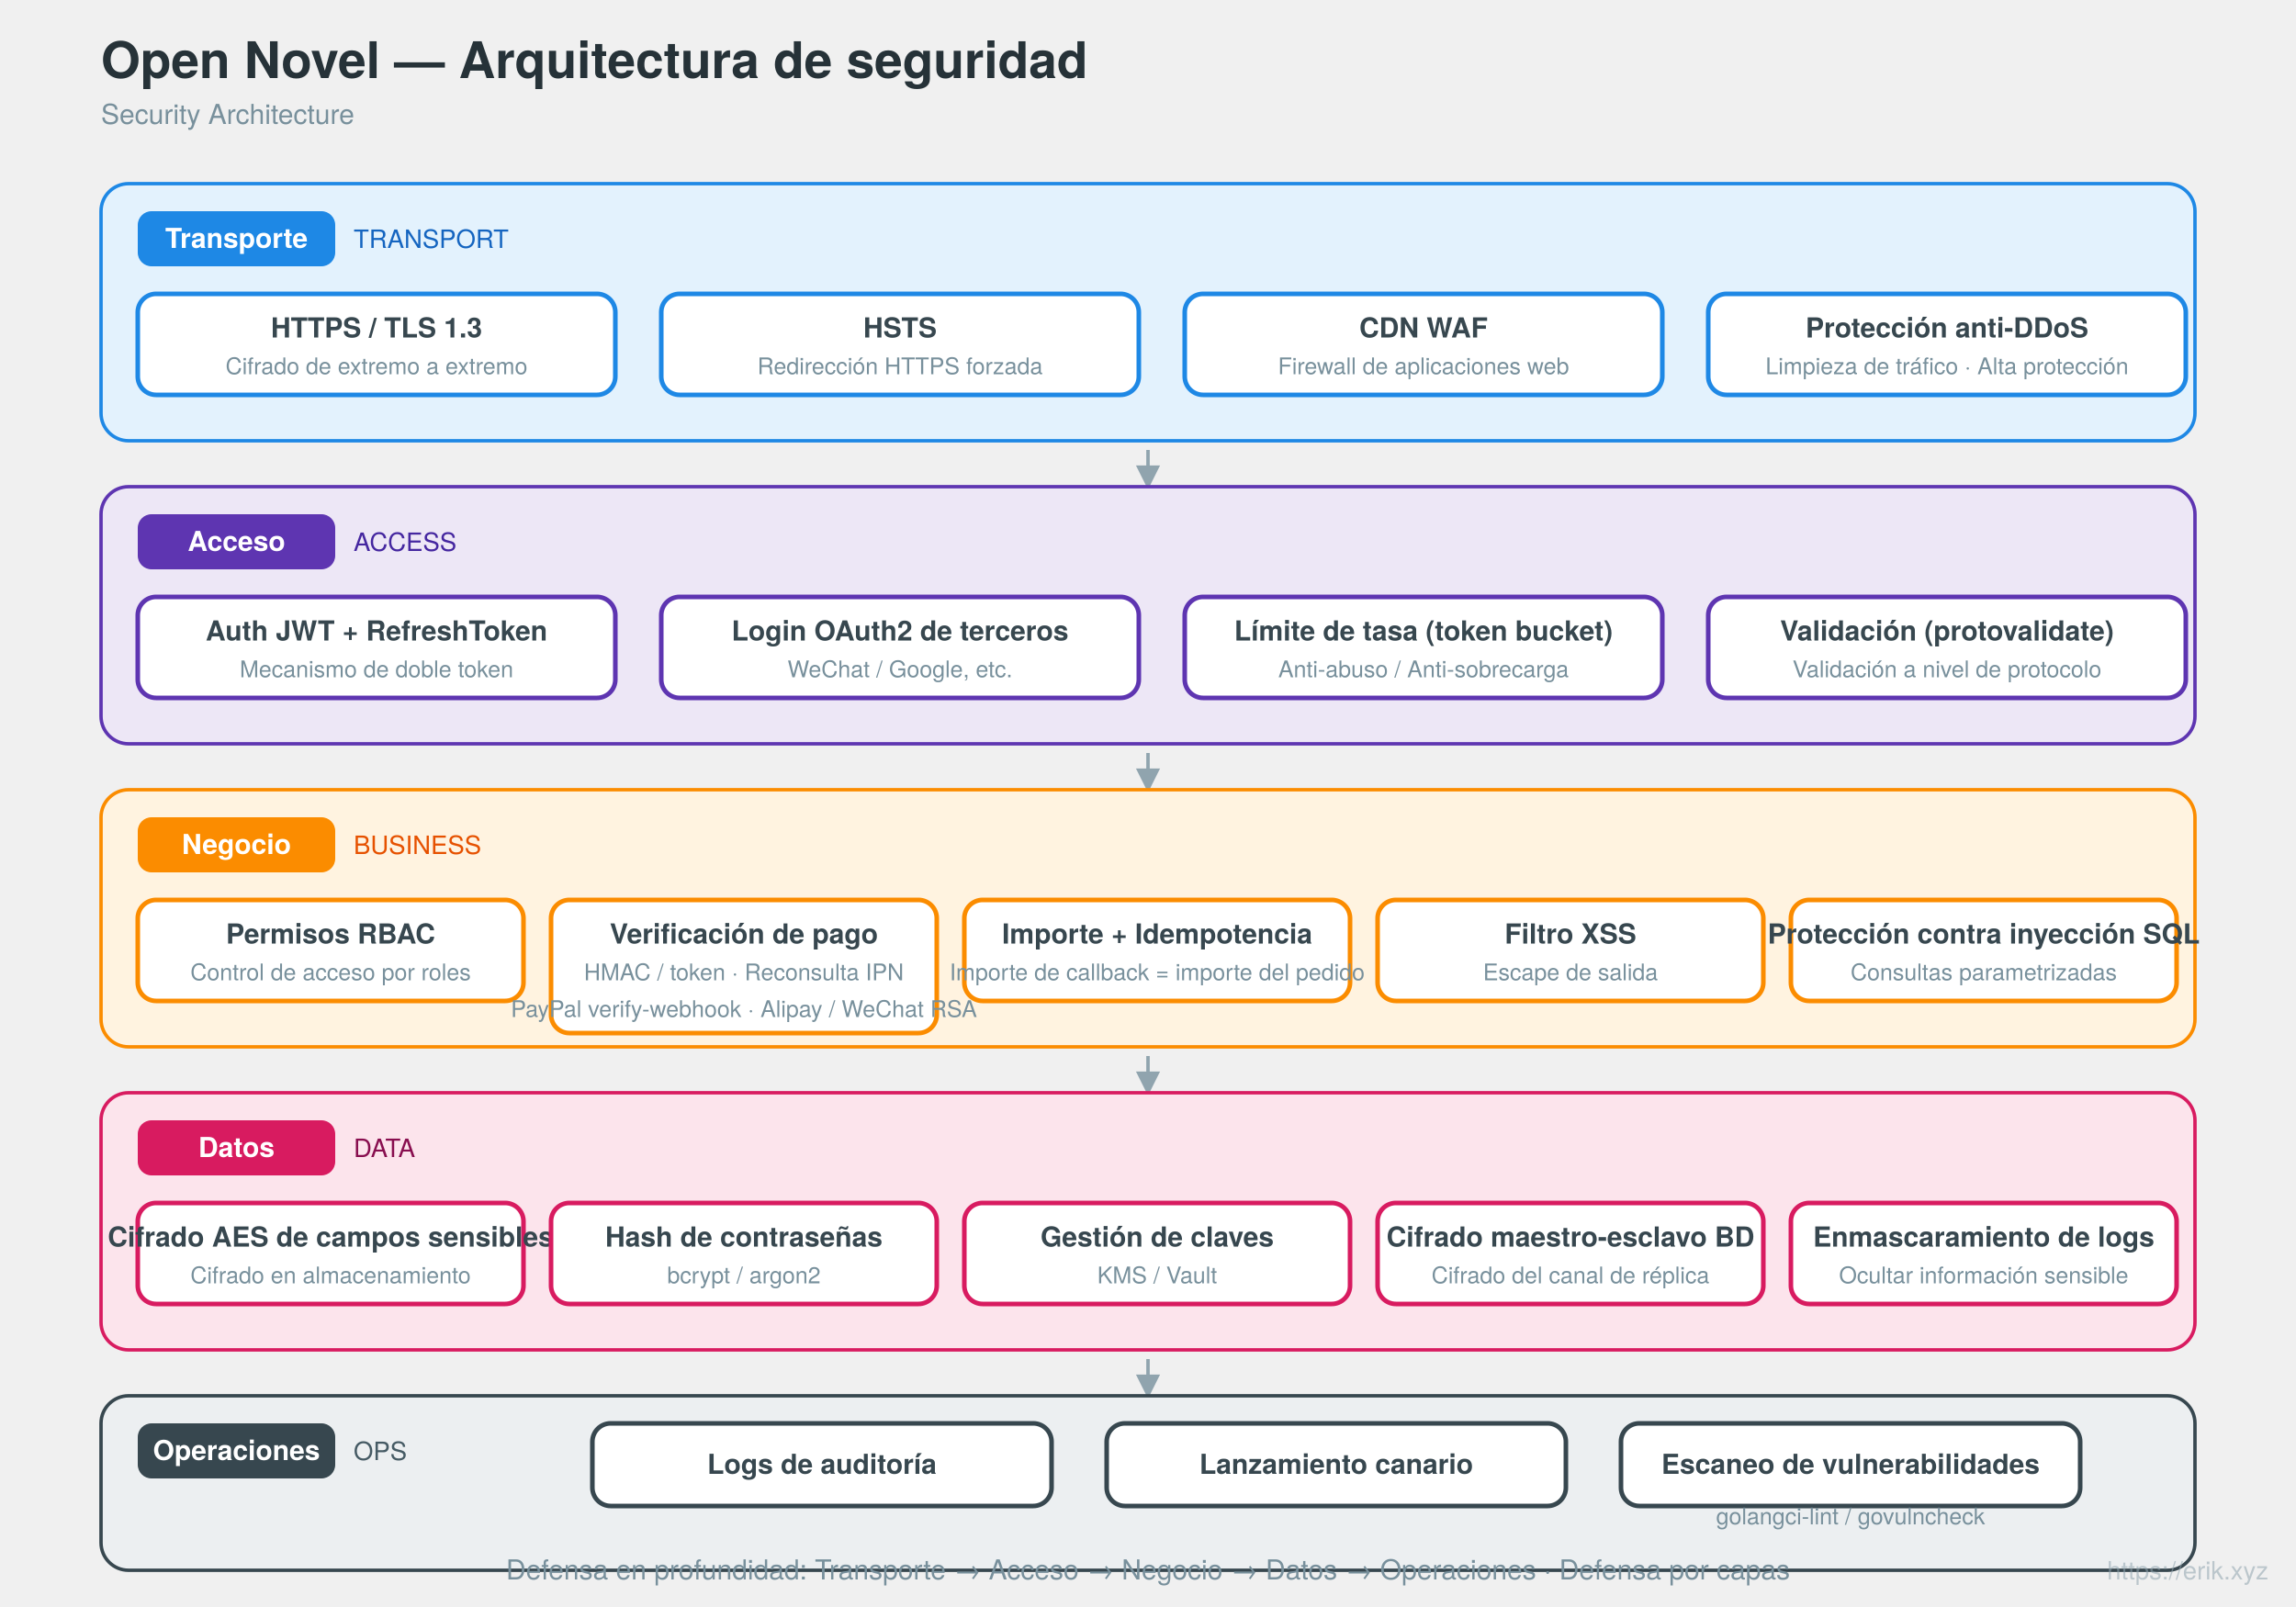
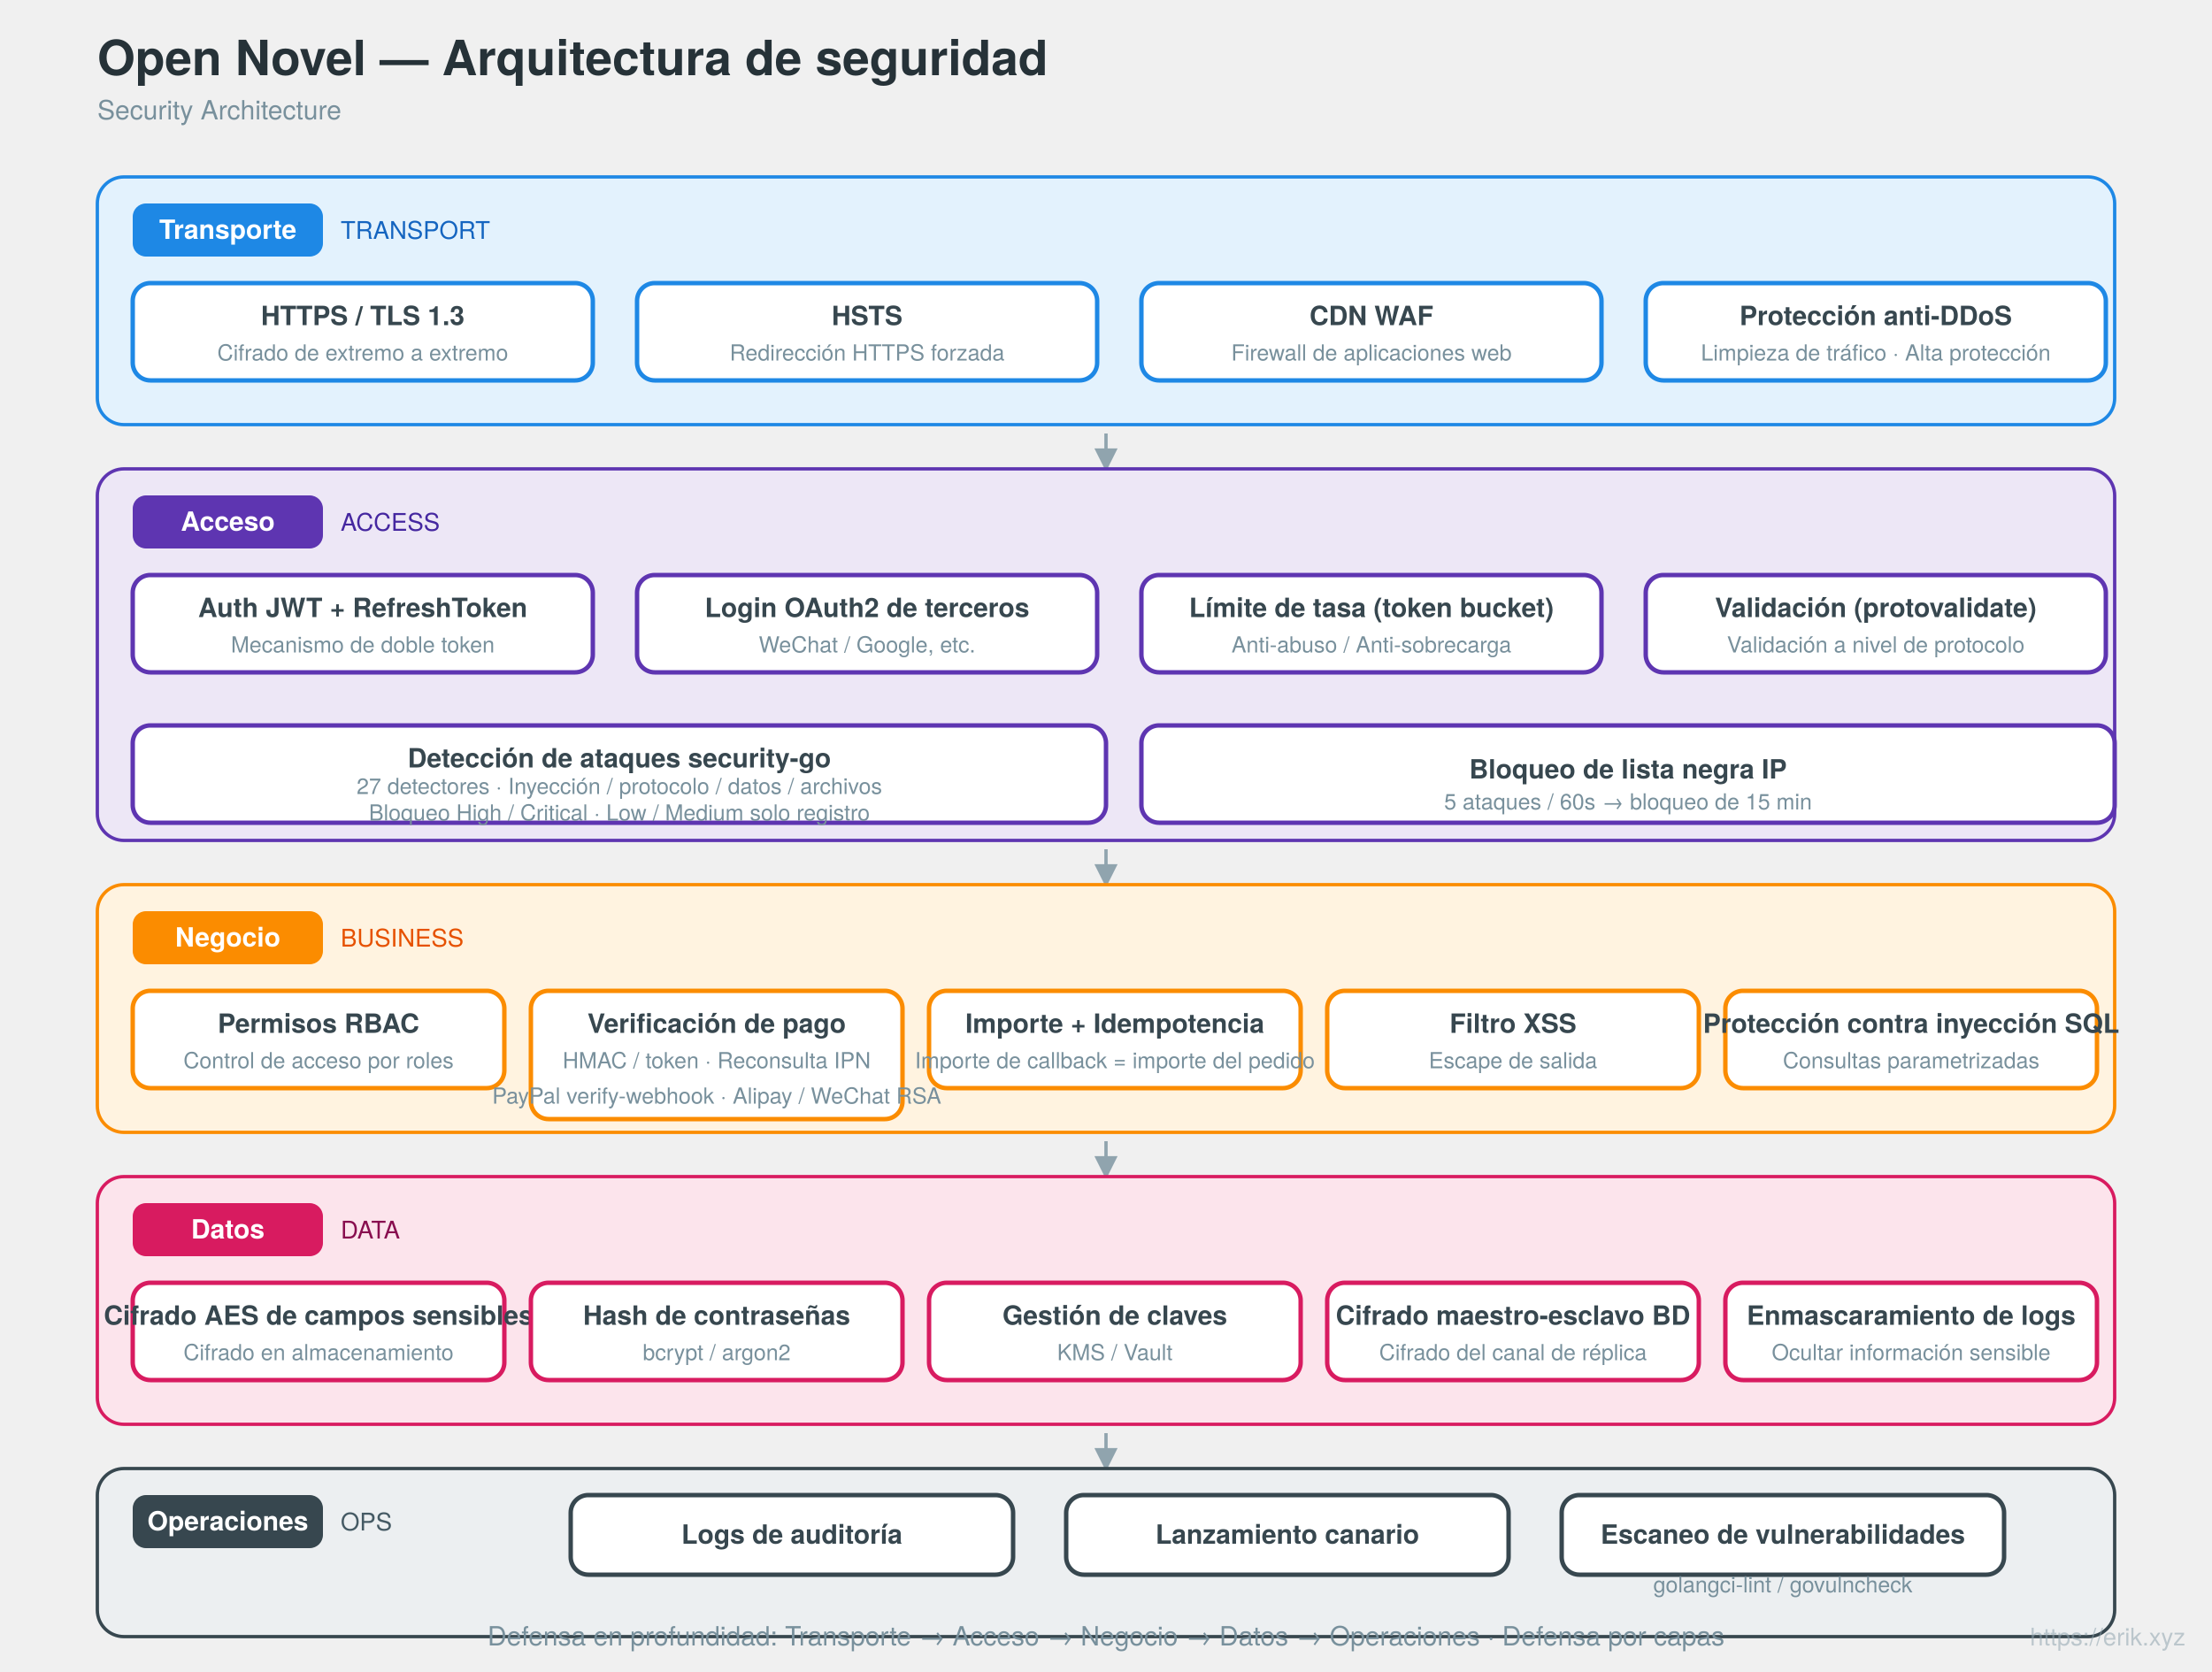
- <svg xmlns="http://www.w3.org/2000/svg" width="1000" height="700" viewBox="0 0 1000 700" font-family="'PingFang SC','Microsoft YaHei','Helvetica Neue',sans-serif">
+ <svg xmlns="http://www.w3.org/2000/svg" width="1000" height="756" viewBox="0 0 1000 756" font-family="'PingFang SC','Microsoft YaHei','Helvetica Neue',sans-serif">
  <defs>
    <marker id="arrow" viewBox="0 0 10 10" refX="5" refY="5" markerWidth="7" markerHeight="7" orient="auto-start-reverse">
      <path d="M 0 0 L 10 5 L 0 10 z" fill="#90a4ae" />
    </marker>
  </defs>
  <text x="44" y="34" font-size="22" font-weight="700" fill="#263238">Open Novel — Arquitectura de seguridad</text>
  <text x="44" y="54" font-size="12" fill="#78909c">Security Architecture</text>
  <g>
    <rect x="44" y="80" width="912" height="112" rx="12" fill="#e3f2fd" stroke="#1e88e5" stroke-width="1.5" />
    <rect x="60" y="92" width="86" height="24" rx="6" fill="#1e88e5" />
    <text x="103" y="108" font-size="12" font-weight="600" fill="#ffffff" text-anchor="middle">Transporte</text>
    <text x="154" y="108" font-size="11" fill="#1565c0">TRANSPORT</text>
    <g>
      <rect x="60" y="128" width="208" height="44" rx="8" fill="#ffffff" stroke="#1e88e5" stroke-width="2" />
      <text x="164" y="147" font-size="12" font-weight="600" fill="#37474f" text-anchor="middle">HTTPS / TLS 1.3</text>
      <text x="164" y="163" font-size="10" fill="#78909c" text-anchor="middle">Cifrado de extremo a extremo</text>
    </g>
    <g>
      <rect x="288" y="128" width="208" height="44" rx="8" fill="#ffffff" stroke="#1e88e5" stroke-width="2" />
      <text x="392" y="147" font-size="12" font-weight="600" fill="#37474f" text-anchor="middle">HSTS</text>
      <text x="392" y="163" font-size="10" fill="#78909c" text-anchor="middle">Redirección HTTPS forzada</text>
    </g>
    <g>
      <rect x="516" y="128" width="208" height="44" rx="8" fill="#ffffff" stroke="#1e88e5" stroke-width="2" />
      <text x="620" y="147" font-size="12" font-weight="600" fill="#37474f" text-anchor="middle">CDN WAF</text>
      <text x="620" y="163" font-size="10" fill="#78909c" text-anchor="middle">Firewall de aplicaciones web</text>
    </g>
    <g>
      <rect x="744" y="128" width="208" height="44" rx="8" fill="#ffffff" stroke="#1e88e5" stroke-width="2" />
      <text x="848" y="147" font-size="12" font-weight="600" fill="#37474f" text-anchor="middle">Protección anti-DDoS</text>
      <text x="848" y="163" font-size="10" fill="#78909c" text-anchor="middle">Limpieza de tráfico · Alta protección</text>
    </g>
  </g>
  <line x1="500" y1="196" x2="500" y2="208" stroke="#90a4ae" stroke-width="1.5" marker-end="url(#arrow)" />
  <g>
-     <rect x="44" y="212" width="912" height="112" rx="12" fill="#ede7f6" stroke="#5e35b1" stroke-width="1.5" />
+     <rect x="44" y="212" width="912" height="168" rx="12" fill="#ede7f6" stroke="#5e35b1" stroke-width="1.5" />
    <rect x="60" y="224" width="86" height="24" rx="6" fill="#5e35b1" />
    <text x="103" y="240" font-size="12" font-weight="600" fill="#ffffff" text-anchor="middle">Acceso</text>
    <text x="154" y="240" font-size="11" fill="#4527a0">ACCESS</text>
    <g>
      <rect x="60" y="260" width="208" height="44" rx="8" fill="#ffffff" stroke="#5e35b1" stroke-width="2" />
      <text x="164" y="279" font-size="12" font-weight="600" fill="#37474f" text-anchor="middle">Auth JWT + RefreshToken</text>
      <text x="164" y="295" font-size="10" fill="#78909c" text-anchor="middle">Mecanismo de doble token</text>
    </g>
    <g>
      <rect x="288" y="260" width="208" height="44" rx="8" fill="#ffffff" stroke="#5e35b1" stroke-width="2" />
      <text x="392" y="279" font-size="12" font-weight="600" fill="#37474f" text-anchor="middle">Login OAuth2 de terceros</text>
      <text x="392" y="295" font-size="10" fill="#78909c" text-anchor="middle">WeChat / Google, etc.</text>
    </g>
    <g>
      <rect x="516" y="260" width="208" height="44" rx="8" fill="#ffffff" stroke="#5e35b1" stroke-width="2" />
      <text x="620" y="279" font-size="12" font-weight="600" fill="#37474f" text-anchor="middle">Límite de tasa (token bucket)</text>
      <text x="620" y="295" font-size="10" fill="#78909c" text-anchor="middle">Anti-abuso / Anti-sobrecarga</text>
    </g>
    <g>
      <rect x="744" y="260" width="208" height="44" rx="8" fill="#ffffff" stroke="#5e35b1" stroke-width="2" />
      <text x="848" y="279" font-size="12" font-weight="600" fill="#37474f" text-anchor="middle">Validación (protovalidate)</text>
      <text x="848" y="295" font-size="10" fill="#78909c" text-anchor="middle">Validación a nivel de protocolo</text>
    </g>
-   </g>
-   <line x1="500" y1="328" x2="500" y2="340" stroke="#90a4ae" stroke-width="1.5" marker-end="url(#arrow)" />
-   <g>
-     <rect x="44" y="344" width="912" height="112" rx="12" fill="#fff3e0" stroke="#fb8c00" stroke-width="1.5" />
-     <rect x="60" y="356" width="86" height="24" rx="6" fill="#fb8c00" />
-     <text x="103" y="372" font-size="12" font-weight="600" fill="#ffffff" text-anchor="middle">Negocio</text>
-     <text x="154" y="372" font-size="11" fill="#e65100">BUSINESS</text>
    <g>
-       <rect x="60" y="392" width="168" height="44" rx="8" fill="#ffffff" stroke="#fb8c00" stroke-width="2" />
-       <text x="144" y="411" font-size="12" font-weight="600" fill="#37474f" text-anchor="middle">Permisos RBAC</text>
-       <text x="144" y="427" font-size="10" fill="#78909c" text-anchor="middle">Control de acceso por roles</text>
+       <rect x="60" y="328" width="440" height="44" rx="8" fill="#ffffff" stroke="#5e35b1" stroke-width="2" />
+       <text x="280" y="347" font-size="12" font-weight="600" fill="#37474f" text-anchor="middle">Detección de ataques security-go</text>
+       <text x="280" y="359" font-size="10" fill="#78909c" text-anchor="middle">27 detectores · Inyección / protocolo / datos / archivos</text>
+       <text x="280" y="371" font-size="10" fill="#78909c" text-anchor="middle">Bloqueo High / Critical · Low / Medium solo registro</text>
    </g>
    <g>
-       <rect x="240" y="392" width="168" height="58" rx="8" fill="#ffffff" stroke="#fb8c00" stroke-width="2" />
-       <text x="324" y="411" font-size="12" font-weight="600" fill="#37474f" text-anchor="middle">Verificación de pago</text>
-       <text x="324" y="427" font-size="10" fill="#78909c" text-anchor="middle">HMAC / token · Reconsulta IPN</text>
-       <text x="324" y="443" font-size="10" fill="#78909c" text-anchor="middle">PayPal verify-webhook · Alipay / WeChat RSA</text>
+       <rect x="516" y="328" width="440" height="44" rx="8" fill="#ffffff" stroke="#5e35b1" stroke-width="2" />
+       <text x="736" y="352" font-size="12" font-weight="600" fill="#37474f" text-anchor="middle">Bloqueo de lista negra IP</text>
+       <text x="736" y="366" font-size="10" fill="#78909c" text-anchor="middle">5 ataques / 60s → bloqueo de 15 min</text>
+     </g>
+   </g>
+   <line x1="500" y1="384" x2="500" y2="396" stroke="#90a4ae" stroke-width="1.5" marker-end="url(#arrow)" />
+   <g>
+     <rect x="44" y="400" width="912" height="112" rx="12" fill="#fff3e0" stroke="#fb8c00" stroke-width="1.5" />
+     <rect x="60" y="412" width="86" height="24" rx="6" fill="#fb8c00" />
+     <text x="103" y="428" font-size="12" font-weight="600" fill="#ffffff" text-anchor="middle">Negocio</text>
+     <text x="154" y="428" font-size="11" fill="#e65100">BUSINESS</text>
+     <g>
+       <rect x="60" y="448" width="168" height="44" rx="8" fill="#ffffff" stroke="#fb8c00" stroke-width="2" />
+       <text x="144" y="467" font-size="12" font-weight="600" fill="#37474f" text-anchor="middle">Permisos RBAC</text>
+       <text x="144" y="483" font-size="10" fill="#78909c" text-anchor="middle">Control de acceso por roles</text>
    </g>
    <g>
-       <rect x="420" y="392" width="168" height="44" rx="8" fill="#ffffff" stroke="#fb8c00" stroke-width="2" />
-       <text x="504" y="411" font-size="12" font-weight="600" fill="#37474f" text-anchor="middle">Importe + Idempotencia</text>
-       <text x="504" y="427" font-size="10" fill="#78909c" text-anchor="middle">Importe de callback = importe del pedido</text>
+       <rect x="240" y="448" width="168" height="58" rx="8" fill="#ffffff" stroke="#fb8c00" stroke-width="2" />
+       <text x="324" y="467" font-size="12" font-weight="600" fill="#37474f" text-anchor="middle">Verificación de pago</text>
+       <text x="324" y="483" font-size="10" fill="#78909c" text-anchor="middle">HMAC / token · Reconsulta IPN</text>
+       <text x="324" y="499" font-size="10" fill="#78909c" text-anchor="middle">PayPal verify-webhook · Alipay / WeChat RSA</text>
    </g>
    <g>
-       <rect x="600" y="392" width="168" height="44" rx="8" fill="#ffffff" stroke="#fb8c00" stroke-width="2" />
-       <text x="684" y="411" font-size="12" font-weight="600" fill="#37474f" text-anchor="middle">Filtro XSS</text>
-       <text x="684" y="427" font-size="10" fill="#78909c" text-anchor="middle">Escape de salida</text>
+       <rect x="420" y="448" width="168" height="44" rx="8" fill="#ffffff" stroke="#fb8c00" stroke-width="2" />
+       <text x="504" y="467" font-size="12" font-weight="600" fill="#37474f" text-anchor="middle">Importe + Idempotencia</text>
+       <text x="504" y="483" font-size="10" fill="#78909c" text-anchor="middle">Importe de callback = importe del pedido</text>
    </g>
    <g>
-       <rect x="780" y="392" width="168" height="44" rx="8" fill="#ffffff" stroke="#fb8c00" stroke-width="2" />
-       <text x="864" y="411" font-size="12" font-weight="600" fill="#37474f" text-anchor="middle">Protección contra inyección SQL</text>
-       <text x="864" y="427" font-size="10" fill="#78909c" text-anchor="middle">Consultas parametrizadas</text>
+       <rect x="600" y="448" width="168" height="44" rx="8" fill="#ffffff" stroke="#fb8c00" stroke-width="2" />
+       <text x="684" y="467" font-size="12" font-weight="600" fill="#37474f" text-anchor="middle">Filtro XSS</text>
+       <text x="684" y="483" font-size="10" fill="#78909c" text-anchor="middle">Escape de salida</text>
+     </g>
+     <g>
+       <rect x="780" y="448" width="168" height="44" rx="8" fill="#ffffff" stroke="#fb8c00" stroke-width="2" />
+       <text x="864" y="467" font-size="12" font-weight="600" fill="#37474f" text-anchor="middle">Protección contra inyección SQL</text>
+       <text x="864" y="483" font-size="10" fill="#78909c" text-anchor="middle">Consultas parametrizadas</text>
    </g>
  </g>
-   <line x1="500" y1="460" x2="500" y2="472" stroke="#90a4ae" stroke-width="1.5" marker-end="url(#arrow)" />
+   <line x1="500" y1="516" x2="500" y2="528" stroke="#90a4ae" stroke-width="1.5" marker-end="url(#arrow)" />
  <g>
-     <rect x="44" y="476" width="912" height="112" rx="12" fill="#fce4ec" stroke="#d81b60" stroke-width="1.5" />
-     <rect x="60" y="488" width="86" height="24" rx="6" fill="#d81b60" />
-     <text x="103" y="504" font-size="12" font-weight="600" fill="#ffffff" text-anchor="middle">Datos</text>
-     <text x="154" y="504" font-size="11" fill="#880e4f">DATA</text>
+     <rect x="44" y="532" width="912" height="112" rx="12" fill="#fce4ec" stroke="#d81b60" stroke-width="1.5" />
+     <rect x="60" y="544" width="86" height="24" rx="6" fill="#d81b60" />
+     <text x="103" y="560" font-size="12" font-weight="600" fill="#ffffff" text-anchor="middle">Datos</text>
+     <text x="154" y="560" font-size="11" fill="#880e4f">DATA</text>
    <g>
-       <rect x="60" y="524" width="168" height="44" rx="8" fill="#ffffff" stroke="#d81b60" stroke-width="2" />
-       <text x="144" y="543" font-size="12" font-weight="600" fill="#37474f" text-anchor="middle">Cifrado AES de campos sensibles</text>
-       <text x="144" y="559" font-size="10" fill="#78909c" text-anchor="middle">Cifrado en almacenamiento</text>
+       <rect x="60" y="580" width="168" height="44" rx="8" fill="#ffffff" stroke="#d81b60" stroke-width="2" />
+       <text x="144" y="599" font-size="12" font-weight="600" fill="#37474f" text-anchor="middle">Cifrado AES de campos sensibles</text>
+       <text x="144" y="615" font-size="10" fill="#78909c" text-anchor="middle">Cifrado en almacenamiento</text>
    </g>
    <g>
-       <rect x="240" y="524" width="168" height="44" rx="8" fill="#ffffff" stroke="#d81b60" stroke-width="2" />
-       <text x="324" y="543" font-size="12" font-weight="600" fill="#37474f" text-anchor="middle">Hash de contraseñas</text>
-       <text x="324" y="559" font-size="10" fill="#78909c" text-anchor="middle">bcrypt / argon2</text>
+       <rect x="240" y="580" width="168" height="44" rx="8" fill="#ffffff" stroke="#d81b60" stroke-width="2" />
+       <text x="324" y="599" font-size="12" font-weight="600" fill="#37474f" text-anchor="middle">Hash de contraseñas</text>
+       <text x="324" y="615" font-size="10" fill="#78909c" text-anchor="middle">bcrypt / argon2</text>
    </g>
    <g>
-       <rect x="420" y="524" width="168" height="44" rx="8" fill="#ffffff" stroke="#d81b60" stroke-width="2" />
-       <text x="504" y="543" font-size="12" font-weight="600" fill="#37474f" text-anchor="middle">Gestión de claves</text>
-       <text x="504" y="559" font-size="10" fill="#78909c" text-anchor="middle">KMS / Vault</text>
+       <rect x="420" y="580" width="168" height="44" rx="8" fill="#ffffff" stroke="#d81b60" stroke-width="2" />
+       <text x="504" y="599" font-size="12" font-weight="600" fill="#37474f" text-anchor="middle">Gestión de claves</text>
+       <text x="504" y="615" font-size="10" fill="#78909c" text-anchor="middle">KMS / Vault</text>
    </g>
    <g>
-       <rect x="600" y="524" width="168" height="44" rx="8" fill="#ffffff" stroke="#d81b60" stroke-width="2" />
-       <text x="684" y="543" font-size="12" font-weight="600" fill="#37474f" text-anchor="middle">Cifrado maestro-esclavo BD</text>
-       <text x="684" y="559" font-size="10" fill="#78909c" text-anchor="middle">Cifrado del canal de réplica</text>
+       <rect x="600" y="580" width="168" height="44" rx="8" fill="#ffffff" stroke="#d81b60" stroke-width="2" />
+       <text x="684" y="599" font-size="12" font-weight="600" fill="#37474f" text-anchor="middle">Cifrado maestro-esclavo BD</text>
+       <text x="684" y="615" font-size="10" fill="#78909c" text-anchor="middle">Cifrado del canal de réplica</text>
    </g>
    <g>
-       <rect x="780" y="524" width="168" height="44" rx="8" fill="#ffffff" stroke="#d81b60" stroke-width="2" />
-       <text x="864" y="543" font-size="12" font-weight="600" fill="#37474f" text-anchor="middle">Enmascaramiento de logs</text>
-       <text x="864" y="559" font-size="10" fill="#78909c" text-anchor="middle">Ocultar información sensible</text>
+       <rect x="780" y="580" width="168" height="44" rx="8" fill="#ffffff" stroke="#d81b60" stroke-width="2" />
+       <text x="864" y="599" font-size="12" font-weight="600" fill="#37474f" text-anchor="middle">Enmascaramiento de logs</text>
+       <text x="864" y="615" font-size="10" fill="#78909c" text-anchor="middle">Ocultar información sensible</text>
    </g>
  </g>
-   <line x1="500" y1="592" x2="500" y2="604" stroke="#90a4ae" stroke-width="1.5" marker-end="url(#arrow)" />
+   <line x1="500" y1="648" x2="500" y2="660" stroke="#90a4ae" stroke-width="1.5" marker-end="url(#arrow)" />
  <g>
-     <rect x="44" y="608" width="912" height="76" rx="12" fill="#eceff1" stroke="#37474f" stroke-width="1.5" />
-     <rect x="60" y="620" width="86" height="24" rx="6" fill="#37474f" />
-     <text x="103" y="636" font-size="12" font-weight="600" fill="#ffffff" text-anchor="middle">Operaciones</text>
-     <text x="154" y="636" font-size="11" fill="#455a64">OPS</text>
+     <rect x="44" y="664" width="912" height="76" rx="12" fill="#eceff1" stroke="#37474f" stroke-width="1.5" />
+     <rect x="60" y="676" width="86" height="24" rx="6" fill="#37474f" />
+     <text x="103" y="692" font-size="12" font-weight="600" fill="#ffffff" text-anchor="middle">Operaciones</text>
+     <text x="154" y="692" font-size="11" fill="#455a64">OPS</text>
    <g>
-       <rect x="258" y="620" width="200" height="36" rx="8" fill="#ffffff" stroke="#37474f" stroke-width="2" />
-       <text x="358" y="642" font-size="12" font-weight="600" fill="#37474f" text-anchor="middle">Logs de auditoría</text>
+       <rect x="258" y="676" width="200" height="36" rx="8" fill="#ffffff" stroke="#37474f" stroke-width="2" />
+       <text x="358" y="698" font-size="12" font-weight="600" fill="#37474f" text-anchor="middle">Logs de auditoría</text>
    </g>
    <g>
-       <rect x="482" y="620" width="200" height="36" rx="8" fill="#ffffff" stroke="#37474f" stroke-width="2" />
-       <text x="582" y="642" font-size="12" font-weight="600" fill="#37474f" text-anchor="middle">Lanzamiento canario</text>
+       <rect x="482" y="676" width="200" height="36" rx="8" fill="#ffffff" stroke="#37474f" stroke-width="2" />
+       <text x="582" y="698" font-size="12" font-weight="600" fill="#37474f" text-anchor="middle">Lanzamiento canario</text>
    </g>
    <g>
-       <rect x="706" y="620" width="200" height="36" rx="8" fill="#ffffff" stroke="#37474f" stroke-width="2" />
-       <text x="806" y="642" font-size="12" font-weight="600" fill="#37474f" text-anchor="middle">Escaneo de vulnerabilidades</text>
+       <rect x="706" y="676" width="200" height="36" rx="8" fill="#ffffff" stroke="#37474f" stroke-width="2" />
+       <text x="806" y="698" font-size="12" font-weight="600" fill="#37474f" text-anchor="middle">Escaneo de vulnerabilidades</text>
    </g>
-     <text x="806" y="664" font-size="10" fill="#78909c" text-anchor="middle">golangci-lint / govulncheck</text>
+     <text x="806" y="720" font-size="10" fill="#78909c" text-anchor="middle">golangci-lint / govulncheck</text>
  </g>
-   <text x="500" y="688" font-size="12" fill="#78909c" text-anchor="middle">Defensa en profundidad: Transporte → Acceso → Negocio → Datos → Operaciones · Defensa por capas</text>
-   <text x="988" y="688" font-size="11" fill="#90a4ae" opacity="0.55" text-anchor="end">https://erik.xyz</text>
+   <text x="500" y="744" font-size="12" fill="#78909c" text-anchor="middle">Defensa en profundidad: Transporte → Acceso → Negocio → Datos → Operaciones · Defensa por capas</text>
+   <text x="988" y="744" font-size="11" fill="#90a4ae" opacity="0.55" text-anchor="end">https://erik.xyz</text>
</svg>
